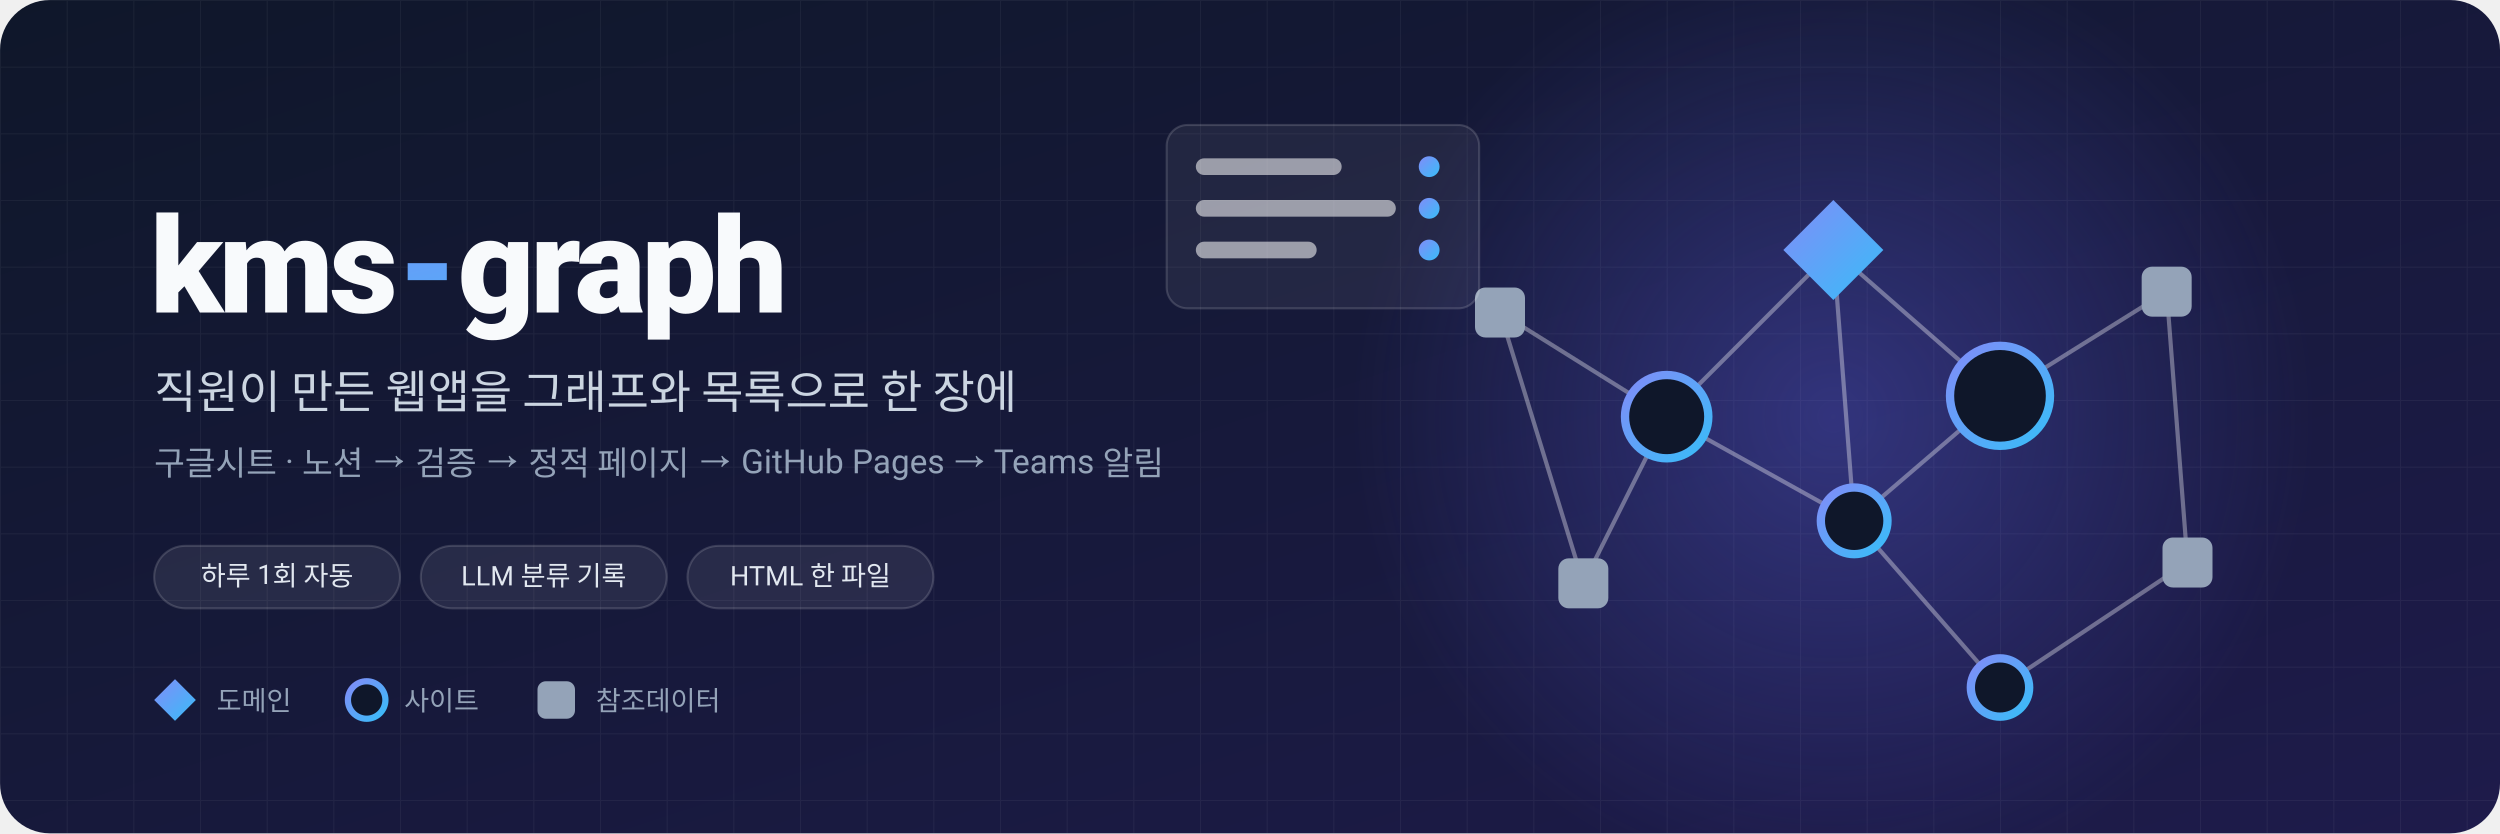
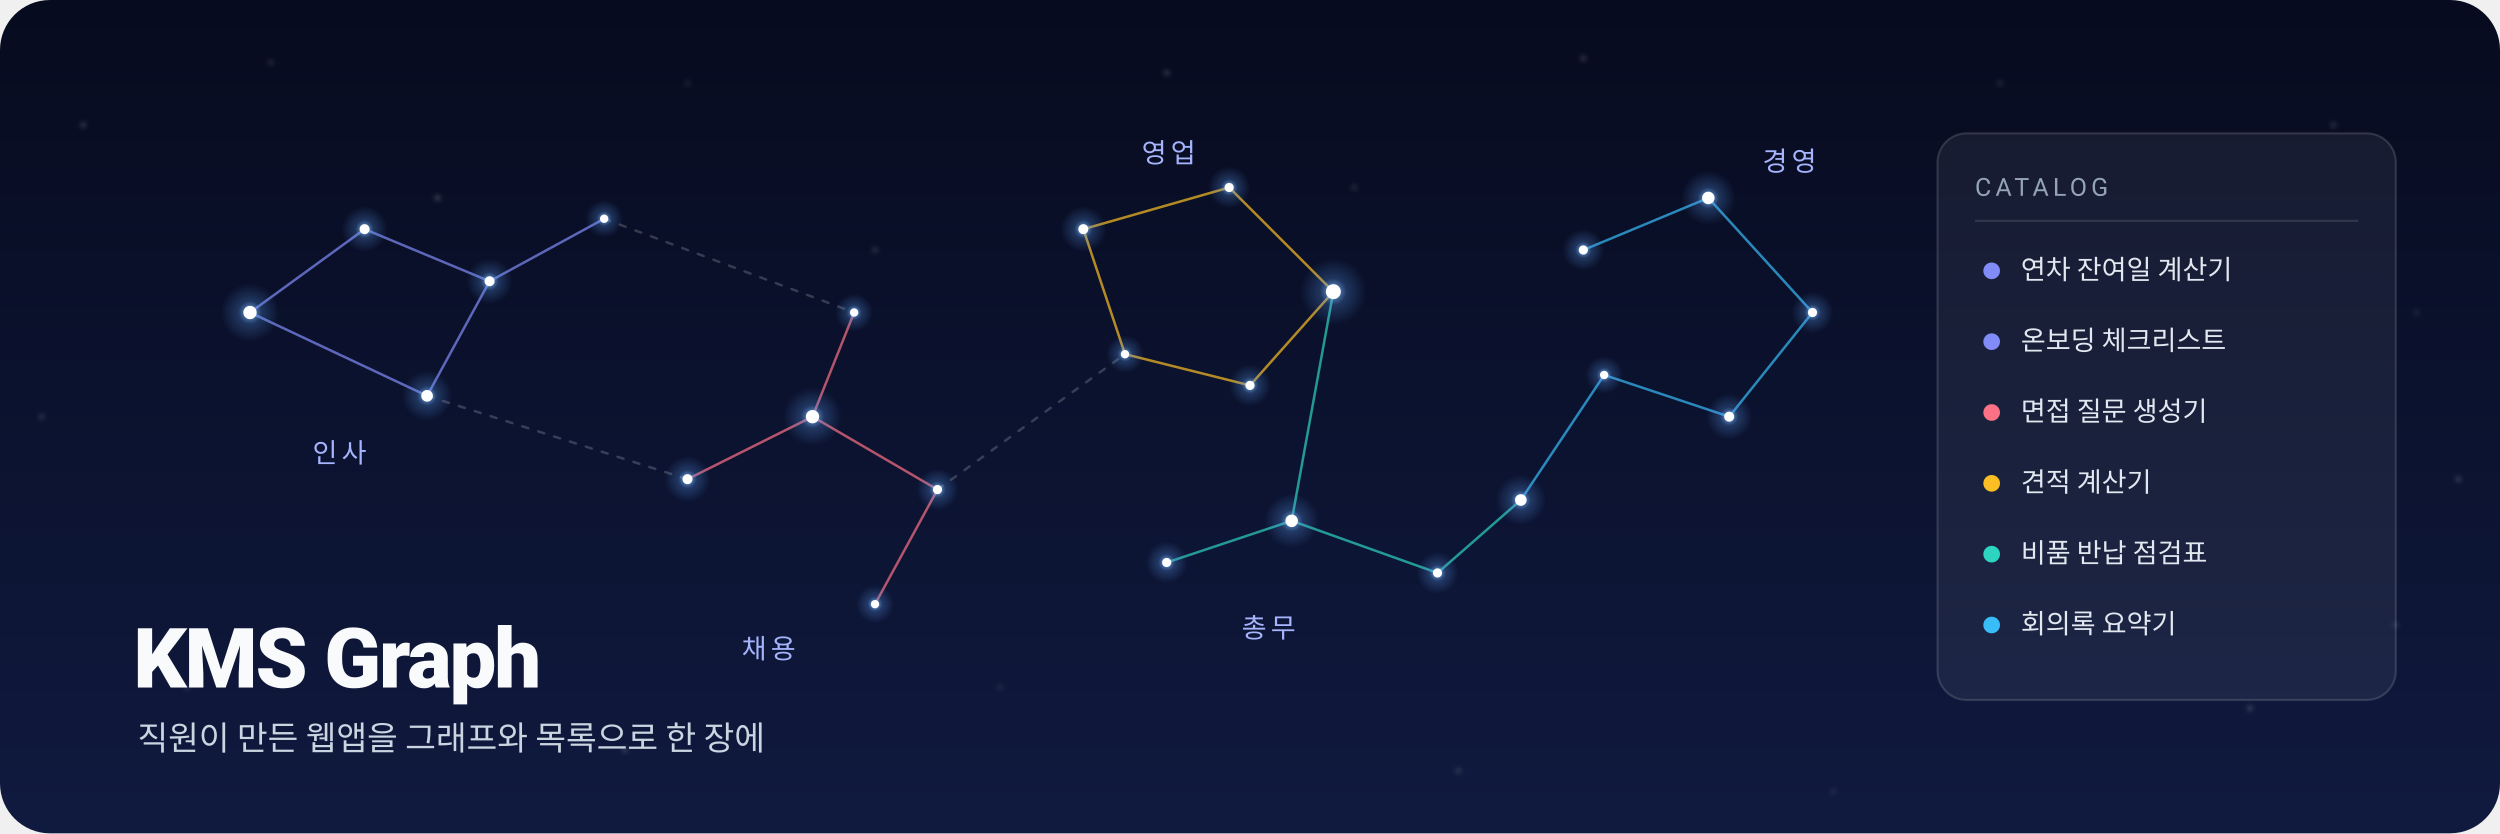
- <svg xmlns="http://www.w3.org/2000/svg" width="1200" height="400" viewBox="0 0 1200 400" role="img" aria-label="kms-graph: 그래프와 목록으로 보는 사내 지식 지도">
+ <svg xmlns="http://www.w3.org/2000/svg" width="1200" height="400" viewBox="0 0 1200 400" role="img" aria-label="KMS Graph">
  <defs>
-     <linearGradient id="bg" x1="0" y1="0" x2="1" y2="1">
-       <stop offset="0" stop-color="#0F172A" />
-       <stop offset="1" stop-color="#1E1B4B" />
+     <linearGradient id="sky" x1="0" y1="0" x2="0" y2="1">
+       <stop offset="0" stop-color="#070B1F" />
+       <stop offset="1" stop-color="#101A3F" />
    </linearGradient>
-     <linearGradient id="g" x1="0" y1="0" x2="1" y2="1">
-       <stop offset="0" stop-color="#818CF8" />
-       <stop offset="1" stop-color="#38BDF8" />
-     </linearGradient>
-     <radialGradient id="glow" cx="0.5" cy="0.5" r="0.5">
-       <stop offset="0" stop-color="#6366F1" stop-opacity="0.35" />
-       <stop offset="1" stop-color="#6366F1" stop-opacity="0" />
+     <radialGradient id="halo" cx="0.5" cy="0.5" r="0.5">
+       <stop offset="0" stop-color="#93C5FD" stop-opacity="0.9" />
+       <stop offset="0.4" stop-color="#60A5FA" stop-opacity="0.25" />
+       <stop offset="1" stop-color="#60A5FA" stop-opacity="0" />
    </radialGradient>
-     <pattern id="grid" width="32" height="32" patternUnits="userSpaceOnUse">
-       <path d="M32 0H0V32" fill="none" stroke="#FFFFFF" stroke-opacity="0.05" />
-     </pattern>
+     <filter id="soft" x="-50%" y="-50%" width="200%" height="200%">
+       <feGaussianBlur stdDeviation="1.2" />
+     </filter>
+     <style>
+       .t{font-family:ui-sans-serif,-apple-system,"Segoe UI",Roboto,"Noto Sans KR","Malgun Gothic",Helvetica,Arial,sans-serif}
+       .lbl{font-size:13px;fill:#A5B4FC;letter-spacing:2px}
+       .cat{font-size:13px;fill:#E2E8F0}
+     </style>
  </defs>
-   <rect width="1200" height="400" rx="24" fill="url(#bg)" />
-   <rect width="1200" height="400" rx="24" fill="url(#grid)" />
-   <circle cx="880" cy="200" r="230" fill="url(#glow)" />
-   <text x="72" y="150" font-family="ui-sans-serif, -apple-system, 'Segoe UI', Roboto, Helvetica, Arial, sans-serif" font-size="64" font-weight="800" fill="#F8FAFC" letter-spacing="-2">kms<tspan fill="url(#g)">-</tspan>graph</text>
-   <text x="74" y="196" font-family="ui-sans-serif, -apple-system, 'Segoe UI', Roboto, Helvetica, Arial, sans-serif" font-size="22" fill="#CBD5E1">직원이 만든 웹앱을 그래프와 목록으로 한 장에</text>
-   <text x="74" y="228" font-family="ui-sans-serif, -apple-system, 'Segoe UI', Roboto, Helvetica, Arial, sans-serif" font-size="16" fill="#94A3B8">구글시트 · 노션 → 검증 → 정적 페이지 → GitHub Pages → Teams 알림</text>
-   <g font-family="ui-sans-serif, -apple-system, 'Segoe UI', Roboto, Helvetica, Arial, sans-serif" font-size="13" fill="#E2E8F0">
-     <rect x="74" y="262" width="118" height="30" rx="15" fill="#FFFFFF" fill-opacity="0.08" stroke="#FFFFFF" stroke-opacity="0.15" />
-     <text x="133" y="281" text-anchor="middle">하루 1회 자동</text>
-     <rect x="202" y="262" width="118" height="30" rx="15" fill="#FFFFFF" fill-opacity="0.08" stroke="#FFFFFF" stroke-opacity="0.15" />
-     <text x="261" y="281" text-anchor="middle">LLM 분류 기록</text>
-     <rect x="330" y="262" width="118" height="30" rx="15" fill="#FFFFFF" fill-opacity="0.08" stroke="#FFFFFF" stroke-opacity="0.15" />
-     <text x="389" y="281" text-anchor="middle">HTML 한 파일</text>
+   <rect width="1200" height="400" rx="24" fill="url(#sky)" />
+   <g fill="#FFFFFF" opacity="0.35" filter="url(#soft)">
+     <circle cx="40" cy="60" r="1" />
+     <circle cx="130" cy="30" r="0.8" />
+     <circle cx="210" cy="95" r="1.1" />
+     <circle cx="330" cy="40" r="0.7" />
+     <circle cx="420" cy="120" r="0.9" />
+     <circle cx="560" cy="35" r="1" />
+     <circle cx="650" cy="90" r="0.8" />
+     <circle cx="760" cy="28" r="1" />
+     <circle cx="1120" cy="60" r="0.9" />
+     <circle cx="1160" cy="150" r="0.7" />
+     <circle cx="1080" cy="340" r="1" />
+     <circle cx="90" cy="330" r="0.8" />
+     <circle cx="300" cy="360" r="1" />
+     <circle cx="480" cy="330" r="0.7" />
+     <circle cx="700" cy="370" r="0.9" />
+     <circle cx="1150" cy="300" r="0.8" />
+     <circle cx="960" cy="40" r="0.8" />
+     <circle cx="880" cy="380" r="0.7" />
+     <circle cx="20" cy="200" r="0.9" />
+     <circle cx="1180" cy="230" r="1" />
  </g>
-   <g font-family="ui-sans-serif, -apple-system, 'Segoe UI', Roboto, Helvetica, Arial, sans-serif" font-size="13" fill="#94A3B8">
-     <polygon points="84,326 94,336 84,346 74,336" fill="url(#g)" />
-     <text x="104" y="341">도메인</text>
-     <circle cx="176" cy="336" r="9" fill="#0F172A" stroke="url(#g)" stroke-width="3" />
-     <text x="194" y="341">사이트</text>
-     <rect x="258" y="327" width="18" height="18" rx="4" fill="#94A3B8" />
-     <text x="286" y="341">참조데이터</text>
-   </g>
-   <g fill="none" stroke="#FFFFFF" stroke-opacity="0.35" stroke-width="2">
-     <line x1="880" y1="120" x2="800" y2="200" />
-     <line x1="880" y1="120" x2="960" y2="190" />
-     <line x1="880" y1="120" x2="890" y2="250" />
-     <line x1="720" y1="150" x2="800" y2="200" />
-     <line x1="720" y1="150" x2="760" y2="280" />
-     <line x1="1040" y1="140" x2="960" y2="190" />
-     <line x1="1040" y1="140" x2="1050" y2="270" />
-     <line x1="960" y1="190" x2="890" y2="250" />
-     <line x1="800" y1="200" x2="890" y2="250" />
-     <line x1="1050" y1="270" x2="960" y2="330" />
-     <line x1="890" y1="250" x2="960" y2="330" />
-     <line x1="760" y1="280" x2="800" y2="200" />
-   </g>
-   <g fill="#94A3B8">
-     <rect x="708" y="138" width="24" height="24" rx="5" />
-     <rect x="1028" y="128" width="24" height="24" rx="5" />
-     <rect x="748" y="268" width="24" height="24" rx="5" />
-     <rect x="1038" y="258" width="24" height="24" rx="5" />
-   </g>
-   <polygon points="880,96 904,120 880,144 856,120" fill="url(#g)" />
-   <g fill="#0F172A" stroke="url(#g)" stroke-width="4">
-     <circle cx="800" cy="200" r="20" />
-     <circle cx="960" cy="190" r="24" />
-     <circle cx="890" cy="250" r="16" />
-     <circle cx="960" cy="330" r="14" />
-   </g>
-   <g transform="translate(560,60)">
-     <rect width="150" height="88" rx="10" fill="#FFFFFF" fill-opacity="0.06" stroke="#FFFFFF" stroke-opacity="0.15" />
-     <g fill="#FFFFFF" fill-opacity="0.55">
-       <rect x="14" y="16" width="70" height="8" rx="4" />
-       <rect x="14" y="36" width="96" height="8" rx="4" />
-       <rect x="14" y="56" width="58" height="8" rx="4" />
+   <g fill="none" stroke-width="1.2" stroke-linecap="round">
+     <g stroke="#818CF8" stroke-opacity="0.7">
+       <polyline points="120,150 175,110 235,135 205,190 120,150" />
+       <line x1="235" y1="135" x2="290" y2="105" />
    </g>
-     <g fill="url(#g)">
-       <circle cx="126" cy="20" r="5" />
-       <circle cx="126" cy="40" r="5" />
-       <circle cx="126" cy="60" r="5" />
+     <g stroke="#FB7185" stroke-opacity="0.7">
+       <polyline points="330,230 390,200 450,235 420,290" />
+       <line x1="390" y1="200" x2="410" y2="150" />
+     </g>
+     <g stroke="#FBBF24" stroke-opacity="0.7">
+       <polyline points="520,110 590,90 640,140 600,185 540,170 520,110" />
+     </g>
+     <g stroke="#2DD4BF" stroke-opacity="0.7">
+       <polyline points="560,270 620,250 690,275 730,240" />
+       <line x1="620" y1="250" x2="640" y2="140" />
+     </g>
+     <g stroke="#38BDF8" stroke-opacity="0.7">
+       <polyline points="760,120 820,95 870,150 830,200 770,180" />
+       <line x1="770" y1="180" x2="730" y2="240" />
+     </g>
+     <g stroke="#FFFFFF" stroke-opacity="0.18" stroke-dasharray="3 5">
+       <line x1="205" y1="190" x2="330" y2="230" />
+       <line x1="290" y1="105" x2="410" y2="150" />
+       <line x1="450" y1="235" x2="540" y2="170" />
    </g>
  </g>
+   <g fill="url(#halo)">
+     <circle cx="120" cy="150" r="14" />
+     <circle cx="175" cy="110" r="11" />
+     <circle cx="235" cy="135" r="11" />
+     <circle cx="205" cy="190" r="12" />
+     <circle cx="290" cy="105" r="9" />
+     <circle cx="330" cy="230" r="11" />
+     <circle cx="390" cy="200" r="14" />
+     <circle cx="450" cy="235" r="10" />
+     <circle cx="420" cy="290" r="9" />
+     <circle cx="410" cy="150" r="9" />
+     <circle cx="520" cy="110" r="11" />
+     <circle cx="590" cy="90" r="10" />
+     <circle cx="640" cy="140" r="16" />
+     <circle cx="600" cy="185" r="10" />
+     <circle cx="540" cy="170" r="9" />
+     <circle cx="560" cy="270" r="10" />
+     <circle cx="620" cy="250" r="13" />
+     <circle cx="690" cy="275" r="10" />
+     <circle cx="730" cy="240" r="12" />
+     <circle cx="760" cy="120" r="10" />
+     <circle cx="820" cy="95" r="13" />
+     <circle cx="870" cy="150" r="10" />
+     <circle cx="830" cy="200" r="11" />
+     <circle cx="770" cy="180" r="9" />
+   </g>
+   <g fill="#FFFFFF">
+     <circle cx="120" cy="150" r="3.2" />
+     <circle cx="175" cy="110" r="2.4" />
+     <circle cx="235" cy="135" r="2.4" />
+     <circle cx="205" cy="190" r="2.8" />
+     <circle cx="290" cy="105" r="2" />
+     <circle cx="330" cy="230" r="2.4" />
+     <circle cx="390" cy="200" r="3.2" />
+     <circle cx="450" cy="235" r="2.2" />
+     <circle cx="420" cy="290" r="2" />
+     <circle cx="410" cy="150" r="2" />
+     <circle cx="520" cy="110" r="2.4" />
+     <circle cx="590" cy="90" r="2.2" />
+     <circle cx="640" cy="140" r="3.6" />
+     <circle cx="600" cy="185" r="2.2" />
+     <circle cx="540" cy="170" r="2" />
+     <circle cx="560" cy="270" r="2.2" />
+     <circle cx="620" cy="250" r="3" />
+     <circle cx="690" cy="275" r="2.2" />
+     <circle cx="730" cy="240" r="2.8" />
+     <circle cx="760" cy="120" r="2.2" />
+     <circle cx="820" cy="95" r="3" />
+     <circle cx="870" cy="150" r="2.2" />
+     <circle cx="830" cy="200" r="2.4" />
+     <circle cx="770" cy="180" r="2" />
+   </g>
+   <g class="t lbl">
+     <text x="150" y="222">인사</text>
+     <text x="356" y="316">채용</text>
+     <text x="548" y="78">영업</text>
+     <text x="596" y="306">총무</text>
+     <text x="846" y="82">경영</text>
+   </g>
+   <g transform="translate(930,64)">
+     <rect width="220" height="272" rx="14" fill="#FFFFFF" fill-opacity="0.06" stroke="#FFFFFF" stroke-opacity="0.14" />
+     <text class="t" x="18" y="30" font-size="12" fill="#94A3B8" letter-spacing="2">CATALOG</text>
+     <line x1="18" y1="42" x2="202" y2="42" stroke="#FFFFFF" stroke-opacity="0.12" />
+     <g class="t cat">
+       <circle cx="26" cy="66" r="4" fill="#818CF8" />
+       <text x="40" y="70">연차 잔여일 계산기</text>
+       <circle cx="26" cy="100" r="4" fill="#818CF8" />
+       <text x="40" y="104">온보딩 체크리스트</text>
+       <circle cx="26" cy="134" r="4" fill="#FB7185" />
+       <text x="40" y="138">면접 질문 생성기</text>
+       <circle cx="26" cy="168" r="4" fill="#FBBF24" />
+       <text x="40" y="172">견적 계산기</text>
+       <circle cx="26" cy="202" r="4" fill="#2DD4BF" />
+       <text x="40" y="206">비품 반납 점검표</text>
+       <circle cx="26" cy="236" r="4" fill="#38BDF8" />
+       <text x="40" y="240">회의록 요약기</text>
+     </g>
+   </g>
+   <g class="t">
+     <text x="64" y="330" font-size="40" font-weight="800" fill="#F8FAFC" letter-spacing="-1">KMS Graph</text>
+     <text x="66" y="360" font-size="16" fill="#CBD5E1">직원이 만든 웹앱을 그래프와 목록으로 한 장에</text>
+   </g>
</svg>
